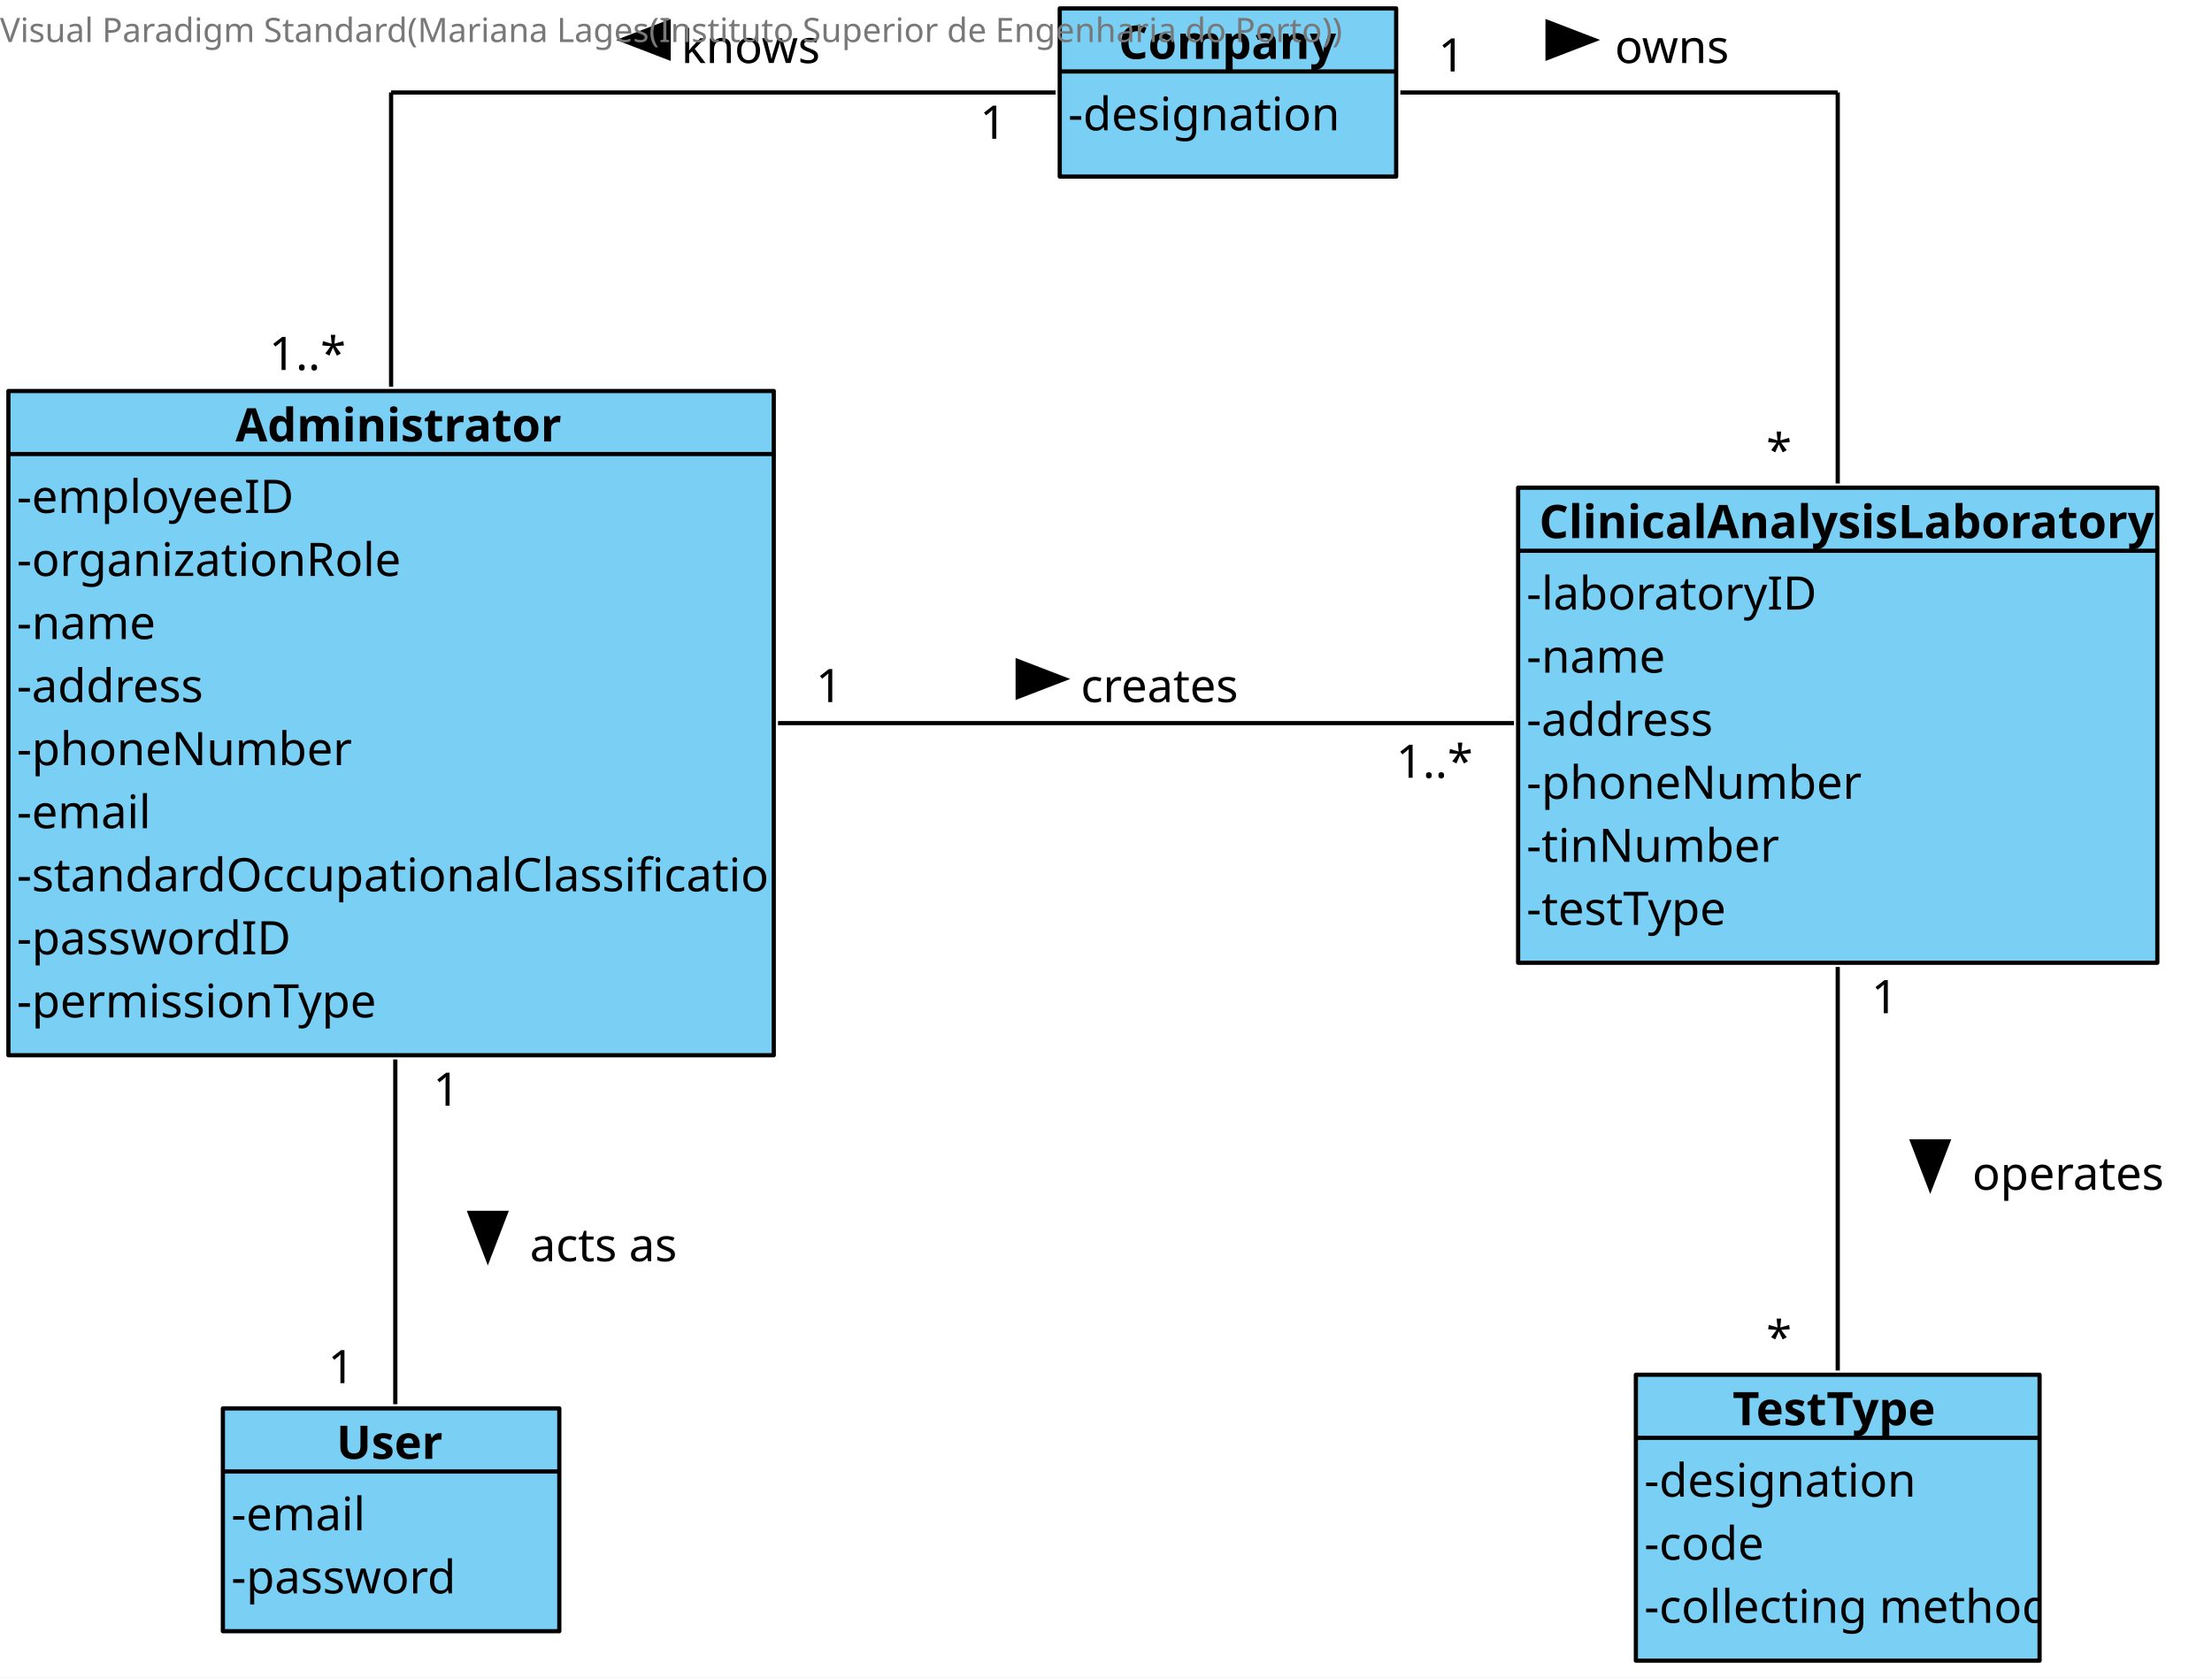
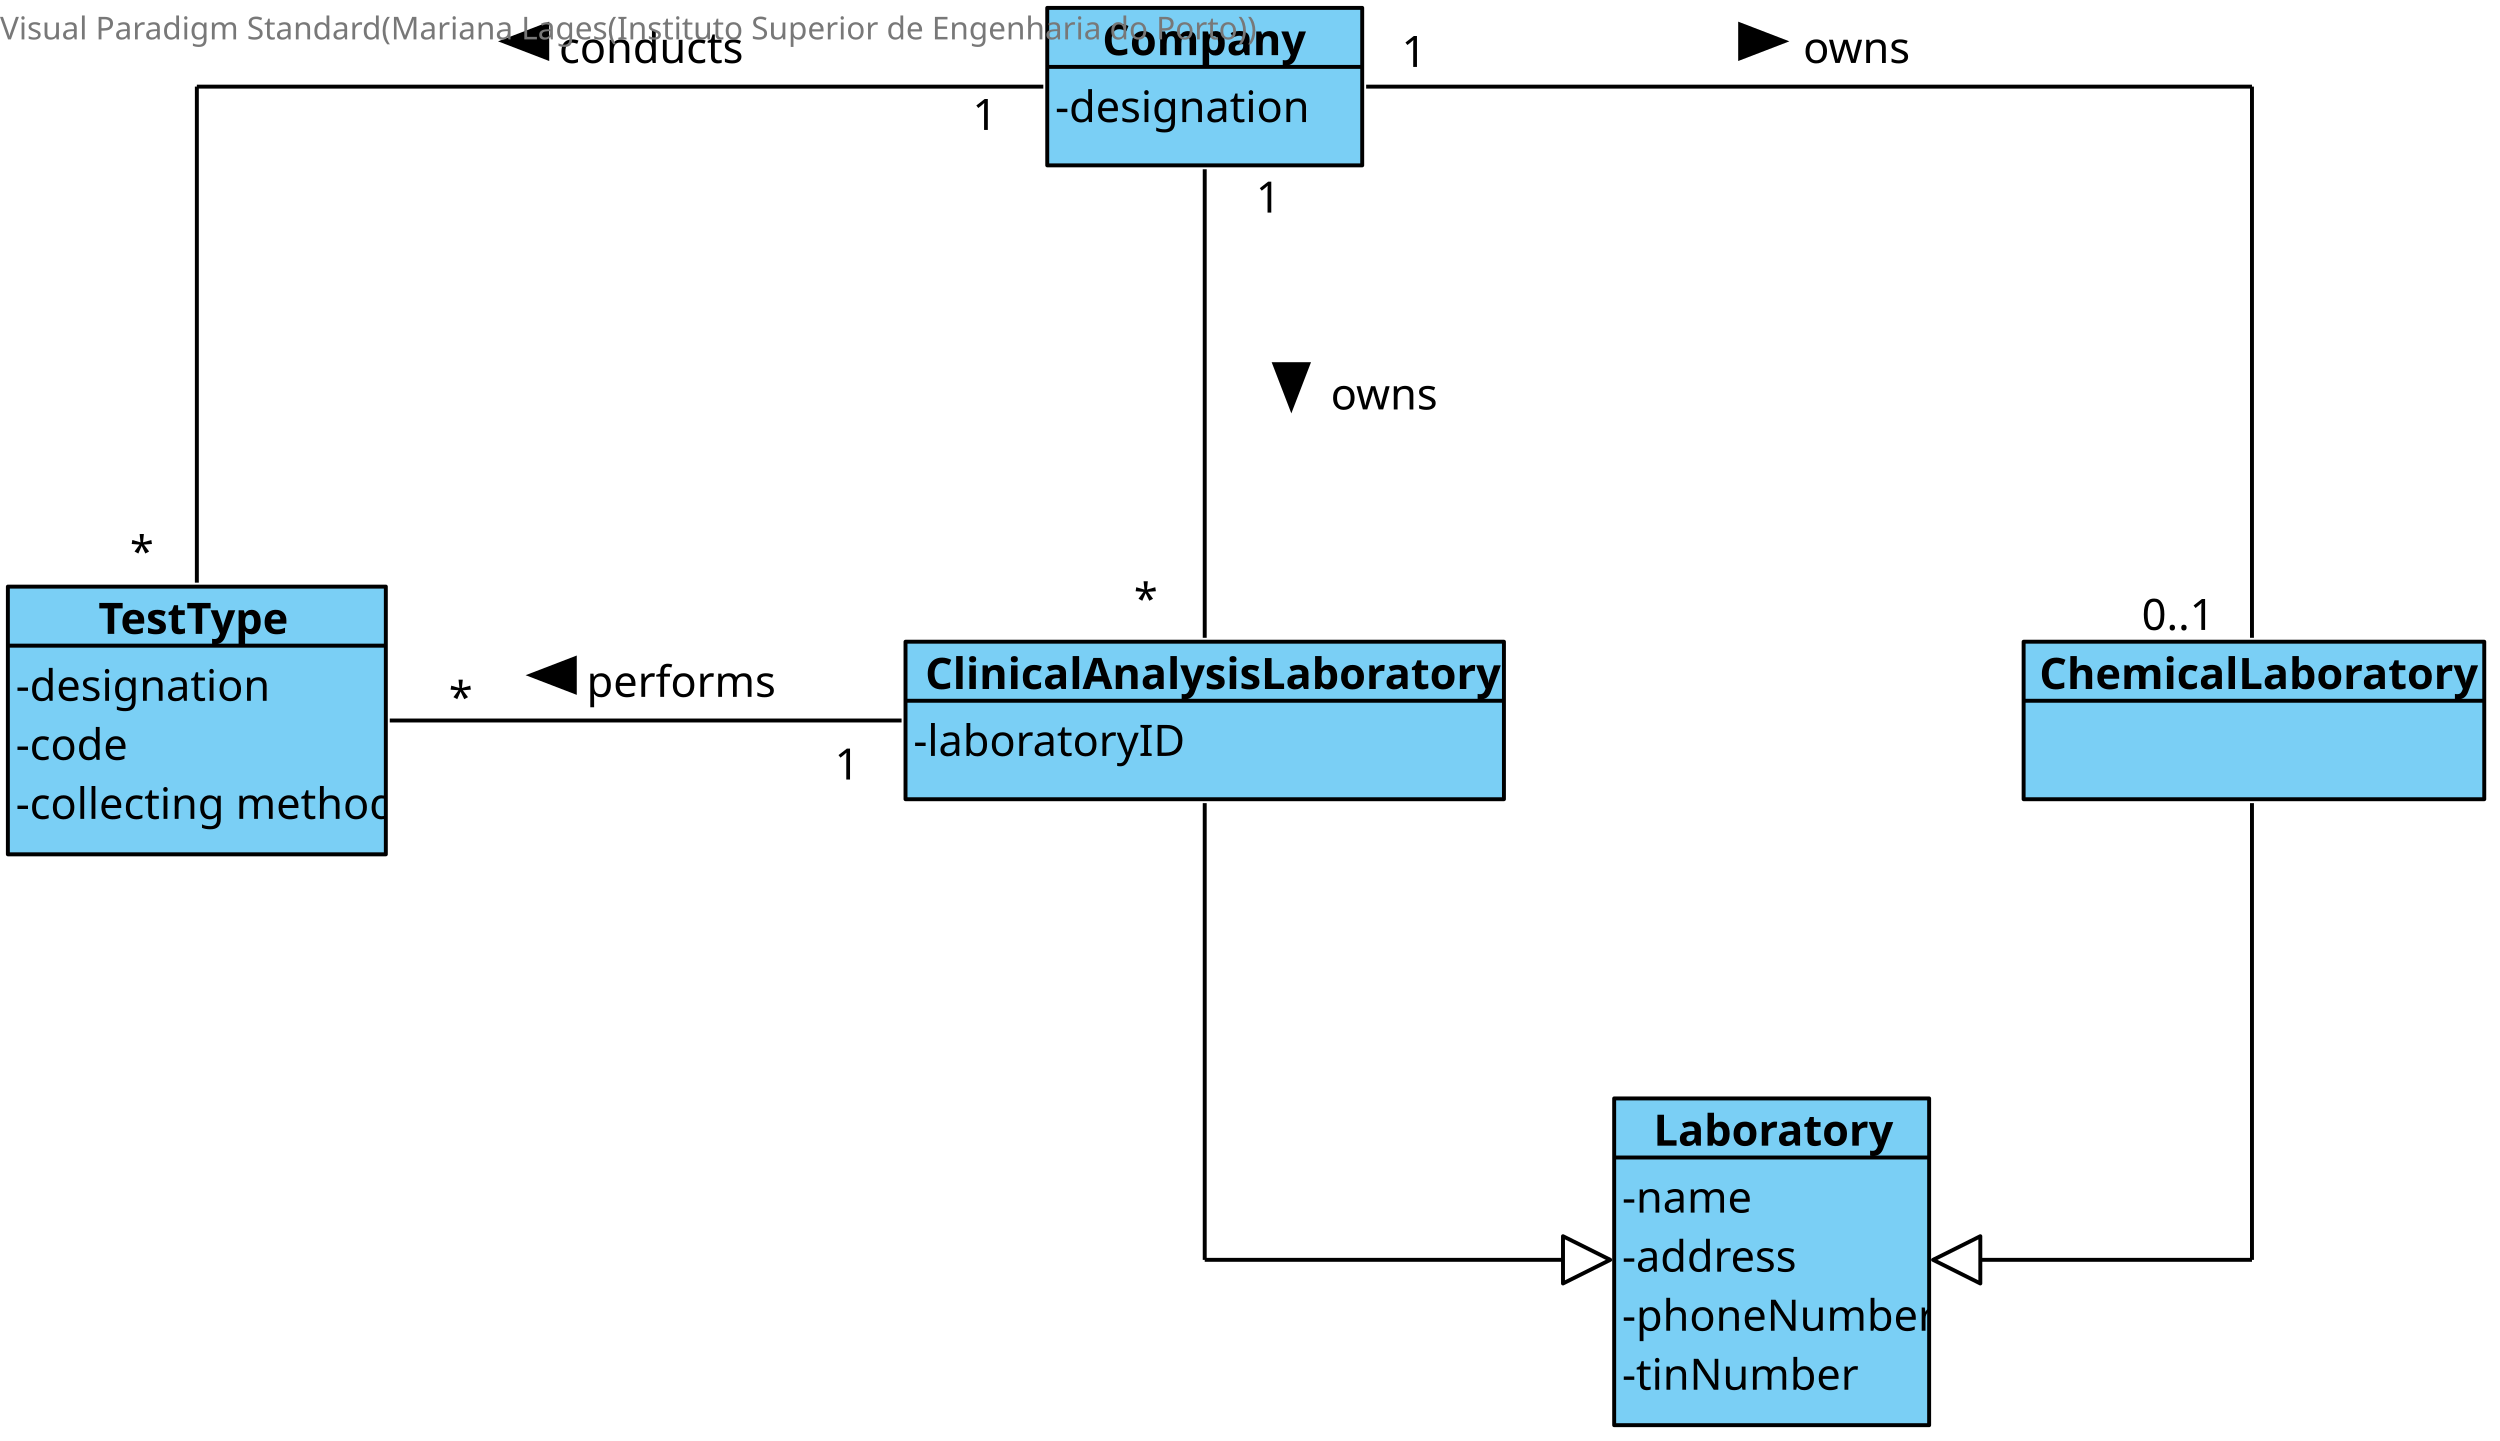
- <svg xmlns="http://www.w3.org/2000/svg" fill-opacity="0" color-rendering="auto" color-interpolation="auto" text-rendering="auto" stroke="rgb(0,0,0)" stroke-linecap="square" width="526" stroke-miterlimit="10" shape-rendering="auto" stroke-opacity="0" fill="rgb(0,0,0)" stroke-dasharray="none" font-weight="normal" stroke-width="1" height="399" font-family="'Dialog'" font-style="normal" stroke-linejoin="miter" font-size="12px" stroke-dashoffset="0" image-rendering="auto">
+ <svg xmlns="http://www.w3.org/2000/svg" fill-opacity="0" color-rendering="auto" color-interpolation="auto" text-rendering="auto" stroke="rgb(0,0,0)" stroke-linecap="square" width="635" stroke-miterlimit="10" shape-rendering="auto" stroke-opacity="0" fill="rgb(0,0,0)" stroke-dasharray="none" font-weight="normal" stroke-width="1" height="366" font-family="'Dialog'" font-style="normal" stroke-linejoin="miter" font-size="12px" stroke-dashoffset="0" image-rendering="auto">
  <defs id="genericDefs" />
  <g>
    <defs id="defs1">
      <clipPath clipPathUnits="userSpaceOnUse" id="clipPath1">
        <path d="M-7 -7 L91 -7 L91 51 L-7 51 L-7 -7 Z" />
      </clipPath>
      <clipPath clipPathUnits="userSpaceOnUse" id="clipPath2">
        <path d="M0 0 L0 25 L80 25 L80 0 Z" />
      </clipPath>
      <clipPath clipPathUnits="userSpaceOnUse" id="clipPath3">
        <path d="M0 0 L0 15 L80 15 L80 0 Z" />
      </clipPath>
      <clipPath clipPathUnits="userSpaceOnUse" id="clipPath4">
        <path d="M-7 -7 L107 -7 L107 79 L-7 79 L-7 -7 Z" />
      </clipPath>
      <clipPath clipPathUnits="userSpaceOnUse" id="clipPath5">
        <path d="M0 0 L0 53 L96 53 L96 0 Z" />
      </clipPath>
      <clipPath clipPathUnits="userSpaceOnUse" id="clipPath6">
        <path d="M0 0 L0 15 L96 15 L96 0 Z" />
      </clipPath>
      <clipPath clipPathUnits="userSpaceOnUse" id="clipPath7">
-         <path d="M-7 -7 L193 -7 L193 169 L-7 169 L-7 -7 Z" />
+         <path d="M-7 -7 L163 -7 L163 51 L-7 51 L-7 -7 Z" />
      </clipPath>
      <clipPath clipPathUnits="userSpaceOnUse" id="clipPath8">
-         <path d="M0 0 L0 143 L182 143 L182 0 Z" />
+         <path d="M0 0 L0 25 L152 25 L152 0 Z" />
      </clipPath>
      <clipPath clipPathUnits="userSpaceOnUse" id="clipPath9">
-         <path d="M0 0 L0 15 L182 15 L182 0 Z" />
+         <path d="M0 0 L0 15 L152 15 L152 0 Z" />
      </clipPath>
      <clipPath clipPathUnits="userSpaceOnUse" id="clipPath10">
-         <path d="M-7 -7 L91 -7 L91 64 L-7 64 L-7 -7 Z" />
+         <path d="M-7 -7 L128 -7 L128 51 L-7 51 L-7 -7 Z" />
      </clipPath>
      <clipPath clipPathUnits="userSpaceOnUse" id="clipPath11">
-         <path d="M0 0 L0 38 L80 38 L80 0 Z" />
+         <path d="M0 0 L0 25 L117 25 L117 0 Z" />
      </clipPath>
      <clipPath clipPathUnits="userSpaceOnUse" id="clipPath12">
-         <path d="M-7 -7 L163 -7 L163 124 L-7 124 L-7 -7 Z" />
+         <path d="M0 0 L0 15 L117 15 L117 0 Z" />
      </clipPath>
      <clipPath clipPathUnits="userSpaceOnUse" id="clipPath13">
-         <path d="M0 0 L0 98 L152 98 L152 0 Z" />
+         <path d="M-7 -7 L91 -7 L91 94 L-7 94 L-7 -7 Z" />
      </clipPath>
      <clipPath clipPathUnits="userSpaceOnUse" id="clipPath14">
-         <path d="M0 0 L0 15 L152 15 L152 0 Z" />
+         <path d="M0 0 L0 68 L80 68 L80 0 Z" />
      </clipPath>
      <clipPath clipPathUnits="userSpaceOnUse" id="clipPath15">
        <path d="M-7 -7 L38 -7 L38 26 L-7 26 L-7 -7 Z" />
      </clipPath>
      <clipPath clipPathUnits="userSpaceOnUse" id="clipPath16">
        <path d="M0 0 L0 15 L27 15 L27 0 Z" />
      </clipPath>
      <clipPath clipPathUnits="userSpaceOnUse" id="clipPath17">
        <path d="M-7 -7 L36 -7 L36 26 L-7 26 L-7 -7 Z" />
      </clipPath>
      <clipPath clipPathUnits="userSpaceOnUse" id="clipPath18">
        <path d="M0 0 L0 15 L25 15 L25 0 Z" />
      </clipPath>
      <clipPath clipPathUnits="userSpaceOnUse" id="clipPath19">
-         <path d="M-7 -7 L48 -7 L48 26 L-7 26 L-7 -7 Z" />
+         <path d="M-7 -7 L50 -7 L50 26 L-7 26 L-7 -7 Z" />
      </clipPath>
      <clipPath clipPathUnits="userSpaceOnUse" id="clipPath20">
-         <path d="M0 0 L0 15 L37 15 L37 0 Z" />
+         <path d="M0 0 L0 15 L39 15 L39 0 Z" />
      </clipPath>
      <clipPath clipPathUnits="userSpaceOnUse" id="clipPath21">
-         <path d="M0 0 L208 0 L208 197 L0 197 L0 0 Z" />
+         <path d="M0 0 L104 0 L104 223 L0 223 L0 0 Z" />
      </clipPath>
      <clipPath clipPathUnits="userSpaceOnUse" id="clipPath22">
-         <path d="M137 31 L137 47 L73 47 L73 31 ZM0 0 L0 183 L22 183 L22 197 L208 197 L208 0 Z" />
+         <path d="M0 0 L0 223 L104 223 L104 115 L54 115 L54 99 L104 99 L104 0 Z" />
      </clipPath>
      <clipPath clipPathUnits="userSpaceOnUse" id="clipPath23">
-         <path d="M0 0 L262 0 L262 174 L0 174 L0 0 Z" />
+         <path d="M0 0 L234 0 L234 104 L0 104 L0 0 Z" />
      </clipPath>
      <clipPath clipPathUnits="userSpaceOnUse" id="clipPath24">
-         <path d="M162 31 L162 47 L92 47 L92 31 ZM0 0 L0 174 L262 174 L262 0 Z" />
+         <path d="M155 32 L155 48 L73 48 L73 32 ZM0 0 L0 104 L234 104 L234 0 Z" />
      </clipPath>
      <clipPath clipPathUnits="userSpaceOnUse" id="clipPath25">
-         <path d="M0 0 L104 0 L104 200 L0 200 L0 0 Z" />
+         <path d="M0 0 L319 0 L319 230 L0 230 L0 0 Z" />
      </clipPath>
      <clipPath clipPathUnits="userSpaceOnUse" id="clipPath26">
-         <path d="M0 0 L0 200 L104 200 L104 107 L54 107 L54 91 L104 91 L104 0 Z" />
+         <path d="M198 32 L198 48 L115 48 L115 32 ZM204 193 L204 209 L122 209 L122 193 ZM0 0 L0 230 L319 230 L319 136 L310 136 L310 120 L319 120 L319 0 Z" />
      </clipPath>
      <clipPath clipPathUnits="userSpaceOnUse" id="clipPath27">
-         <path d="M0 0 L104 0 L104 186 L0 186 L0 0 Z" />
+         <path d="M0 0 L329 0 L329 244 L0 244 L0 0 Z" />
      </clipPath>
      <clipPath clipPathUnits="userSpaceOnUse" id="clipPath28">
-         <path d="M0 0 L0 186 L104 186 L104 102 L54 102 L54 86 L104 86 L104 0 Z" />
+         <path d="M197 32 L197 48 L133 48 L133 32 ZM77 120 L77 136 L13 136 L13 120 ZM0 0 L0 244 L329 244 L329 0 Z" />
      </clipPath>
      <clipPath clipPathUnits="userSpaceOnUse" id="clipPath29">
-         <path d="M0 0 L279 0 L279 104 L0 104 L0 0 Z" />
+         <path d="M0 0 L207 0 L207 220 L0 220 L0 0 Z" />
      </clipPath>
      <clipPath clipPathUnits="userSpaceOnUse" id="clipPath30">
-         <path d="M170 33 L170 49 L95 49 L95 33 ZM0 0 L0 104 L279 104 L279 0 Z" />
+         <path d="M0 0 L0 220 L207 220 L207 0 Z" />
      </clipPath>
      <clipPath clipPathUnits="userSpaceOnUse" id="clipPath31">
-         <path d="M-75 -16 L150 -16 L150 32 L-75 32 L-75 -16 Z" />
+         <path d="M0 0 L185 0 L185 220 L0 220 L0 0 Z" />
      </clipPath>
      <clipPath clipPathUnits="userSpaceOnUse" id="clipPath32">
-         <path d="M-85 -16 L140 -16 L140 32 L-85 32 L-85 -16 Z" />
+         <path d="M0 0 L0 220 L185 220 L185 0 Z" />
      </clipPath>
      <clipPath clipPathUnits="userSpaceOnUse" id="clipPath33">
-         <path d="M-73 -16 L146 -16 L146 32 L-73 32 L-73 -16 Z" />
+         <path d="M-64 -16 L128 -16 L128 32 L-64 32 L-64 -16 Z" />
      </clipPath>
      <clipPath clipPathUnits="userSpaceOnUse" id="clipPath34">
-         <path d="M-83 -16 L136 -16 L136 32 L-83 32 L-83 -16 Z" />
+         <path d="M-74 -16 L118 -16 L118 32 L-74 32 L-74 -16 Z" />
      </clipPath>
      <clipPath clipPathUnits="userSpaceOnUse" id="clipPath35">
-         <path d="M-81 -16 L162 -16 L162 32 L-81 32 L-81 -16 Z" />
+         <path d="M-83 -16 L166 -16 L166 32 L-83 32 L-83 -16 Z" />
      </clipPath>
      <clipPath clipPathUnits="userSpaceOnUse" id="clipPath36">
-         <path d="M-91 -16 L152 -16 L152 32 L-91 32 L-91 -16 Z" />
+         <path d="M-93 -16 L156 -16 L156 32 L-93 32 L-93 -16 Z" />
      </clipPath>
      <clipPath clipPathUnits="userSpaceOnUse" id="clipPath37">
-         <path d="M-70 -16 L140 -16 L140 32 L-70 32 L-70 -16 Z" />
+         <path d="M-82 -16 L164 -16 L164 32 L-82 32 L-82 -16 Z" />
      </clipPath>
      <clipPath clipPathUnits="userSpaceOnUse" id="clipPath38">
-         <path d="M-80 -16 L130 -16 L130 32 L-80 32 L-80 -16 Z" />
-       </clipPath>
-       <clipPath clipPathUnits="userSpaceOnUse" id="clipPath39">
-         <path d="M-64 -16 L128 -16 L128 32 L-64 32 L-64 -16 Z" />
-       </clipPath>
-       <clipPath clipPathUnits="userSpaceOnUse" id="clipPath40">
-         <path d="M-74 -16 L118 -16 L118 32 L-74 32 L-74 -16 Z" />
+         <path d="M-92 -16 L154 -16 L154 32 L-92 32 L-92 -16 Z" />
      </clipPath>
    </defs>
    <g fill="white" text-rendering="geometricPrecision" fill-opacity="1" stroke-opacity="1" stroke="white">
-       <rect x="0" width="526" height="399" y="0" stroke="none" />
-     </g>
-     <g font-size="11px" transform="translate(252,2)" fill-opacity="1" fill="rgb(122,207,245)" text-rendering="geometricPrecision" image-rendering="optimizeQuality" font-family="sans-serif" stroke="rgb(122,207,245)" font-weight="bold" stroke-opacity="1">
+       <rect x="0" width="635" height="366" y="0" stroke="none" />
+     </g>
+     <g font-size="11px" transform="translate(266,2)" fill-opacity="1" fill="rgb(122,207,245)" text-rendering="geometricPrecision" image-rendering="optimizeQuality" font-family="sans-serif" stroke="rgb(122,207,245)" font-weight="bold" stroke-opacity="1">
      <rect x="0" width="80" height="40" y="0" clip-path="url(#clipPath1)" stroke="none" />
    </g>
-     <g fill-opacity="1" text-rendering="geometricPrecision" stroke="black" stroke-linecap="butt" transform="translate(252,2)" stroke-miterlimit="0" stroke-opacity="1" fill="black" font-weight="bold" font-family="sans-serif" stroke-linejoin="round" font-size="11px" image-rendering="optimizeQuality">
+     <g fill-opacity="1" text-rendering="geometricPrecision" stroke="black" stroke-linecap="butt" transform="translate(266,2)" stroke-miterlimit="0" stroke-opacity="1" fill="black" font-weight="bold" font-family="sans-serif" stroke-linejoin="round" font-size="11px" image-rendering="optimizeQuality">
      <rect fill="none" x="0" width="80" height="40" y="0" clip-path="url(#clipPath1)" />
      <line y2="15" fill="none" x1="0" clip-path="url(#clipPath1)" x2="80" y1="15" />
    </g>
-     <g font-size="11px" transform="matrix(1,0,0,1,252,17)" fill-opacity="1" fill="black" text-rendering="geometricPrecision" image-rendering="optimizeQuality" font-family="sans-serif" stroke="black" stroke-opacity="1">
+     <g font-size="11px" transform="matrix(1,0,0,1,266,17)" fill-opacity="1" fill="black" text-rendering="geometricPrecision" image-rendering="optimizeQuality" font-family="sans-serif" stroke="black" stroke-opacity="1">
      <text x="2" xml:space="preserve" y="14" clip-path="url(#clipPath2)" stroke="none">-designation</text>
    </g>
-     <g font-size="11px" transform="translate(252,2)" fill-opacity="1" fill="black" text-rendering="geometricPrecision" image-rendering="optimizeQuality" font-family="sans-serif" stroke="black" font-weight="bold" stroke-opacity="1">
+     <g font-size="11px" transform="translate(266,2)" fill-opacity="1" fill="black" text-rendering="geometricPrecision" image-rendering="optimizeQuality" font-family="sans-serif" stroke="black" font-weight="bold" stroke-opacity="1">
      <text x="14" xml:space="preserve" y="12" clip-path="url(#clipPath3)" stroke="none">Company</text>
    </g>
-     <g font-size="11px" transform="translate(389,327)" fill-opacity="1" fill="rgb(122,207,245)" text-rendering="geometricPrecision" image-rendering="optimizeQuality" font-family="sans-serif" stroke="rgb(122,207,245)" font-weight="bold" stroke-opacity="1">
+     <g font-size="11px" transform="translate(2,149)" fill-opacity="1" fill="rgb(122,207,245)" text-rendering="geometricPrecision" image-rendering="optimizeQuality" font-family="sans-serif" stroke="rgb(122,207,245)" font-weight="bold" stroke-opacity="1">
      <rect x="0" width="96" height="68" y="0" clip-path="url(#clipPath4)" stroke="none" />
    </g>
-     <g fill-opacity="1" text-rendering="geometricPrecision" stroke="black" stroke-linecap="butt" transform="translate(389,327)" stroke-miterlimit="0" stroke-opacity="1" fill="black" font-weight="bold" font-family="sans-serif" stroke-linejoin="round" font-size="11px" image-rendering="optimizeQuality">
+     <g fill-opacity="1" text-rendering="geometricPrecision" stroke="black" stroke-linecap="butt" transform="translate(2,149)" stroke-miterlimit="0" stroke-opacity="1" fill="black" font-weight="bold" font-family="sans-serif" stroke-linejoin="round" font-size="11px" image-rendering="optimizeQuality">
      <rect fill="none" x="0" width="96" height="68" y="0" clip-path="url(#clipPath4)" />
      <line y2="15" fill="none" x1="0" clip-path="url(#clipPath4)" x2="96" y1="15" />
    </g>
-     <g font-size="11px" transform="matrix(1,0,0,1,389,342)" fill-opacity="1" fill="black" text-rendering="geometricPrecision" image-rendering="optimizeQuality" font-family="sans-serif" stroke="black" stroke-opacity="1">
+     <g font-size="11px" transform="matrix(1,0,0,1,2,164)" fill-opacity="1" fill="black" text-rendering="geometricPrecision" image-rendering="optimizeQuality" font-family="sans-serif" stroke="black" stroke-opacity="1">
      <text x="2" xml:space="preserve" y="14" clip-path="url(#clipPath5)" stroke="none">-designation</text>
    </g>
-     <g font-size="11px" transform="matrix(1,0,0,1,389,342)" fill-opacity="1" fill="black" text-rendering="geometricPrecision" image-rendering="optimizeQuality" font-family="sans-serif" stroke="black" stroke-opacity="1">
+     <g font-size="11px" transform="matrix(1,0,0,1,2,164)" fill-opacity="1" fill="black" text-rendering="geometricPrecision" image-rendering="optimizeQuality" font-family="sans-serif" stroke="black" stroke-opacity="1">
      <text x="2" xml:space="preserve" y="29" clip-path="url(#clipPath5)" stroke="none">-code</text>
    </g>
-     <g font-size="11px" transform="matrix(1,0,0,1,389,342)" fill-opacity="1" fill="black" text-rendering="geometricPrecision" image-rendering="optimizeQuality" font-family="sans-serif" stroke="black" stroke-opacity="1">
+     <g font-size="11px" transform="matrix(1,0,0,1,2,164)" fill-opacity="1" fill="black" text-rendering="geometricPrecision" image-rendering="optimizeQuality" font-family="sans-serif" stroke="black" stroke-opacity="1">
      <text x="2" xml:space="preserve" y="44" clip-path="url(#clipPath5)" stroke="none">-collecting method</text>
    </g>
-     <g font-size="11px" transform="translate(389,327)" fill-opacity="1" fill="black" text-rendering="geometricPrecision" image-rendering="optimizeQuality" font-family="sans-serif" stroke="black" font-weight="bold" stroke-opacity="1">
+     <g font-size="11px" transform="translate(2,149)" fill-opacity="1" fill="black" text-rendering="geometricPrecision" image-rendering="optimizeQuality" font-family="sans-serif" stroke="black" font-weight="bold" stroke-opacity="1">
      <text x="23" xml:space="preserve" y="12" clip-path="url(#clipPath6)" stroke="none">TestType</text>
    </g>
-     <g font-size="11px" transform="translate(2,93)" fill-opacity="1" fill="rgb(122,207,245)" text-rendering="geometricPrecision" image-rendering="optimizeQuality" font-family="sans-serif" stroke="rgb(122,207,245)" font-weight="bold" stroke-opacity="1">
-       <rect x="0" width="182" height="158" y="0" clip-path="url(#clipPath7)" stroke="none" />
-     </g>
-     <g fill-opacity="1" text-rendering="geometricPrecision" stroke="black" stroke-linecap="butt" transform="translate(2,93)" stroke-miterlimit="0" stroke-opacity="1" fill="black" font-weight="bold" font-family="sans-serif" stroke-linejoin="round" font-size="11px" image-rendering="optimizeQuality">
-       <rect fill="none" x="0" width="182" height="158" y="0" clip-path="url(#clipPath7)" />
-       <line y2="15" fill="none" x1="0" clip-path="url(#clipPath7)" x2="182" y1="15" />
-     </g>
-     <g font-size="11px" transform="matrix(1,0,0,1,2,108)" fill-opacity="1" fill="black" text-rendering="geometricPrecision" image-rendering="optimizeQuality" font-family="sans-serif" stroke="black" stroke-opacity="1">
-       <text x="2" xml:space="preserve" y="14" clip-path="url(#clipPath8)" stroke="none">-employeeID</text>
-     </g>
-     <g font-size="11px" transform="matrix(1,0,0,1,2,108)" fill-opacity="1" fill="black" text-rendering="geometricPrecision" image-rendering="optimizeQuality" font-family="sans-serif" stroke="black" stroke-opacity="1">
-       <text x="2" xml:space="preserve" y="29" clip-path="url(#clipPath8)" stroke="none">-organizationRole</text>
-     </g>
-     <g font-size="11px" transform="matrix(1,0,0,1,2,108)" fill-opacity="1" fill="black" text-rendering="geometricPrecision" image-rendering="optimizeQuality" font-family="sans-serif" stroke="black" stroke-opacity="1">
-       <text x="2" xml:space="preserve" y="44" clip-path="url(#clipPath8)" stroke="none">-name</text>
-     </g>
-     <g font-size="11px" transform="matrix(1,0,0,1,2,108)" fill-opacity="1" fill="black" text-rendering="geometricPrecision" image-rendering="optimizeQuality" font-family="sans-serif" stroke="black" stroke-opacity="1">
-       <text x="2" xml:space="preserve" y="59" clip-path="url(#clipPath8)" stroke="none">-address</text>
-     </g>
-     <g font-size="11px" transform="matrix(1,0,0,1,2,108)" fill-opacity="1" fill="black" text-rendering="geometricPrecision" image-rendering="optimizeQuality" font-family="sans-serif" stroke="black" stroke-opacity="1">
-       <text x="2" xml:space="preserve" y="74" clip-path="url(#clipPath8)" stroke="none">-phoneNumber</text>
-     </g>
-     <g font-size="11px" transform="matrix(1,0,0,1,2,108)" fill-opacity="1" fill="black" text-rendering="geometricPrecision" image-rendering="optimizeQuality" font-family="sans-serif" stroke="black" stroke-opacity="1">
-       <text x="2" xml:space="preserve" y="89" clip-path="url(#clipPath8)" stroke="none">-email</text>
-     </g>
-     <g font-size="11px" transform="matrix(1,0,0,1,2,108)" fill-opacity="1" fill="black" text-rendering="geometricPrecision" image-rendering="optimizeQuality" font-family="sans-serif" stroke="black" stroke-opacity="1">
-       <text x="2" xml:space="preserve" y="104" clip-path="url(#clipPath8)" stroke="none">-standardOccupationalClassification</text>
-     </g>
-     <g font-size="11px" transform="matrix(1,0,0,1,2,108)" fill-opacity="1" fill="black" text-rendering="geometricPrecision" image-rendering="optimizeQuality" font-family="sans-serif" stroke="black" stroke-opacity="1">
-       <text x="2" xml:space="preserve" y="119" clip-path="url(#clipPath8)" stroke="none">-passwordID</text>
-     </g>
-     <g font-size="11px" transform="matrix(1,0,0,1,2,108)" fill-opacity="1" fill="black" text-rendering="geometricPrecision" image-rendering="optimizeQuality" font-family="sans-serif" stroke="black" stroke-opacity="1">
-       <text x="2" xml:space="preserve" y="134" clip-path="url(#clipPath8)" stroke="none">-permissionType</text>
-     </g>
-     <g font-size="11px" transform="translate(2,93)" fill-opacity="1" fill="black" text-rendering="geometricPrecision" image-rendering="optimizeQuality" font-family="sans-serif" stroke="black" font-weight="bold" stroke-opacity="1">
-       <text x="54" xml:space="preserve" y="12" clip-path="url(#clipPath9)" stroke="none">Administrator</text>
-     </g>
-     <g font-size="11px" transform="translate(53,335)" fill-opacity="1" fill="rgb(122,207,245)" text-rendering="geometricPrecision" image-rendering="optimizeQuality" font-family="sans-serif" stroke="rgb(122,207,245)" font-weight="bold" stroke-opacity="1">
-       <rect x="0" width="80" height="53" y="0" clip-path="url(#clipPath10)" stroke="none" />
-     </g>
-     <g fill-opacity="1" text-rendering="geometricPrecision" stroke="black" stroke-linecap="butt" transform="translate(53,335)" stroke-miterlimit="0" stroke-opacity="1" fill="black" font-weight="bold" font-family="sans-serif" stroke-linejoin="round" font-size="11px" image-rendering="optimizeQuality">
-       <rect fill="none" x="0" width="80" height="53" y="0" clip-path="url(#clipPath10)" />
-       <line y2="15" fill="none" x1="0" clip-path="url(#clipPath10)" x2="80" y1="15" />
-     </g>
-     <g font-size="11px" transform="matrix(1,0,0,1,53,350)" fill-opacity="1" fill="black" text-rendering="geometricPrecision" image-rendering="optimizeQuality" font-family="sans-serif" stroke="black" stroke-opacity="1">
-       <text x="2" xml:space="preserve" y="14" clip-path="url(#clipPath11)" stroke="none">-email</text>
-     </g>
-     <g font-size="11px" transform="matrix(1,0,0,1,53,350)" fill-opacity="1" fill="black" text-rendering="geometricPrecision" image-rendering="optimizeQuality" font-family="sans-serif" stroke="black" stroke-opacity="1">
-       <text x="2" xml:space="preserve" y="29" clip-path="url(#clipPath11)" stroke="none">-password</text>
-     </g>
-     <g font-size="11px" transform="translate(53,335)" fill-opacity="1" fill="black" text-rendering="geometricPrecision" image-rendering="optimizeQuality" font-family="sans-serif" stroke="black" font-weight="bold" stroke-opacity="1">
-       <text x="27" xml:space="preserve" y="12" clip-path="url(#clipPath3)" stroke="none">User</text>
-     </g>
-     <g font-size="11px" transform="translate(361,116)" fill-opacity="1" fill="rgb(122,207,245)" text-rendering="geometricPrecision" image-rendering="optimizeQuality" font-family="sans-serif" stroke="rgb(122,207,245)" font-weight="bold" stroke-opacity="1">
-       <rect x="0" width="152" height="113" y="0" clip-path="url(#clipPath12)" stroke="none" />
-     </g>
-     <g fill-opacity="1" text-rendering="geometricPrecision" stroke="black" stroke-linecap="butt" transform="translate(361,116)" stroke-miterlimit="0" stroke-opacity="1" fill="black" font-weight="bold" font-family="sans-serif" stroke-linejoin="round" font-size="11px" image-rendering="optimizeQuality">
-       <rect fill="none" x="0" width="152" height="113" y="0" clip-path="url(#clipPath12)" />
-       <line y2="15" fill="none" x1="0" clip-path="url(#clipPath12)" x2="152" y1="15" />
-     </g>
-     <g font-size="11px" transform="matrix(1,0,0,1,361,131)" fill-opacity="1" fill="black" text-rendering="geometricPrecision" image-rendering="optimizeQuality" font-family="sans-serif" stroke="black" stroke-opacity="1">
-       <text x="2" xml:space="preserve" y="14" clip-path="url(#clipPath13)" stroke="none">-laboratoryID</text>
-     </g>
-     <g font-size="11px" transform="matrix(1,0,0,1,361,131)" fill-opacity="1" fill="black" text-rendering="geometricPrecision" image-rendering="optimizeQuality" font-family="sans-serif" stroke="black" stroke-opacity="1">
-       <text x="2" xml:space="preserve" y="29" clip-path="url(#clipPath13)" stroke="none">-name</text>
-     </g>
-     <g font-size="11px" transform="matrix(1,0,0,1,361,131)" fill-opacity="1" fill="black" text-rendering="geometricPrecision" image-rendering="optimizeQuality" font-family="sans-serif" stroke="black" stroke-opacity="1">
-       <text x="2" xml:space="preserve" y="44" clip-path="url(#clipPath13)" stroke="none">-address</text>
-     </g>
-     <g font-size="11px" transform="matrix(1,0,0,1,361,131)" fill-opacity="1" fill="black" text-rendering="geometricPrecision" image-rendering="optimizeQuality" font-family="sans-serif" stroke="black" stroke-opacity="1">
-       <text x="2" xml:space="preserve" y="59" clip-path="url(#clipPath13)" stroke="none">-phoneNumber</text>
-     </g>
-     <g font-size="11px" transform="matrix(1,0,0,1,361,131)" fill-opacity="1" fill="black" text-rendering="geometricPrecision" image-rendering="optimizeQuality" font-family="sans-serif" stroke="black" stroke-opacity="1">
-       <text x="2" xml:space="preserve" y="74" clip-path="url(#clipPath13)" stroke="none">-tinNumber</text>
-     </g>
-     <g font-size="11px" transform="matrix(1,0,0,1,361,131)" fill-opacity="1" fill="black" text-rendering="geometricPrecision" image-rendering="optimizeQuality" font-family="sans-serif" stroke="black" stroke-opacity="1">
-       <text x="2" xml:space="preserve" y="89" clip-path="url(#clipPath13)" stroke="none">-testType</text>
-     </g>
-     <g font-size="11px" transform="translate(361,116)" fill-opacity="1" fill="black" text-rendering="geometricPrecision" image-rendering="optimizeQuality" font-family="sans-serif" stroke="black" font-weight="bold" stroke-opacity="1">
-       <text x="5" xml:space="preserve" y="12" clip-path="url(#clipPath14)" stroke="none">ClinicalAnalysisLaboratory</text>
-     </g>
-     <g font-size="11px" transform="translate(223,21)" fill-opacity="1" fill="black" text-rendering="geometricPrecision" image-rendering="optimizeQuality" font-family="sans-serif" stroke="black" stroke-opacity="1">
-       <text x="10" xml:space="preserve" y="12" clip-path="url(#clipPath16)" stroke="none">1</text>
-     </g>
-     <g font-size="11px" transform="translate(410,99)" fill-opacity="1" fill="black" text-rendering="geometricPrecision" image-rendering="optimizeQuality" font-family="sans-serif" stroke="black" stroke-opacity="1">
+     <g font-size="11px" transform="translate(230,163)" fill-opacity="1" fill="rgb(122,207,245)" text-rendering="geometricPrecision" image-rendering="optimizeQuality" font-family="sans-serif" stroke="rgb(122,207,245)" font-weight="bold" stroke-opacity="1">
+       <rect x="0" width="152" height="40" y="0" clip-path="url(#clipPath7)" stroke="none" />
+     </g>
+     <g fill-opacity="1" text-rendering="geometricPrecision" stroke="black" stroke-linecap="butt" transform="translate(230,163)" stroke-miterlimit="0" stroke-opacity="1" fill="black" font-weight="bold" font-family="sans-serif" stroke-linejoin="round" font-size="11px" image-rendering="optimizeQuality">
+       <rect fill="none" x="0" width="152" height="40" y="0" clip-path="url(#clipPath7)" />
+       <line y2="15" fill="none" x1="0" clip-path="url(#clipPath7)" x2="152" y1="15" />
+     </g>
+     <g font-size="11px" transform="matrix(1,0,0,1,230,178)" fill-opacity="1" fill="black" text-rendering="geometricPrecision" image-rendering="optimizeQuality" font-family="sans-serif" stroke="black" stroke-opacity="1">
+       <text x="2" xml:space="preserve" y="14" clip-path="url(#clipPath8)" stroke="none">-laboratoryID</text>
+     </g>
+     <g font-size="11px" transform="translate(230,163)" fill-opacity="1" fill="black" text-rendering="geometricPrecision" image-rendering="optimizeQuality" font-family="sans-serif" stroke="black" font-weight="bold" stroke-opacity="1">
+       <text x="5" xml:space="preserve" y="12" clip-path="url(#clipPath9)" stroke="none">ClinicalAnalysisLaboratory</text>
+     </g>
+     <g font-size="11px" transform="translate(514,163)" fill-opacity="1" fill="rgb(122,207,245)" text-rendering="geometricPrecision" image-rendering="optimizeQuality" font-family="sans-serif" stroke="rgb(122,207,245)" font-weight="bold" stroke-opacity="1">
+       <rect x="0" width="117" height="40" y="0" clip-path="url(#clipPath10)" stroke="none" />
+     </g>
+     <g fill-opacity="1" text-rendering="geometricPrecision" stroke="black" stroke-linecap="butt" transform="translate(514,163)" stroke-miterlimit="0" stroke-opacity="1" fill="black" font-weight="bold" font-family="sans-serif" stroke-linejoin="round" font-size="11px" image-rendering="optimizeQuality">
+       <rect fill="none" x="0" width="117" height="40" y="0" clip-path="url(#clipPath10)" />
+       <line y2="15" fill="none" x1="0" clip-path="url(#clipPath10)" x2="117" y1="15" />
+     </g>
+     <g font-size="11px" transform="translate(514,163)" fill-opacity="1" fill="black" text-rendering="geometricPrecision" image-rendering="optimizeQuality" font-family="sans-serif" stroke="black" font-weight="bold" stroke-opacity="1">
+       <text x="4" xml:space="preserve" y="12" clip-path="url(#clipPath12)" stroke="none">ChemicalLaboratory</text>
+     </g>
+     <g font-size="11px" transform="translate(410,279)" fill-opacity="1" fill="rgb(122,207,245)" text-rendering="geometricPrecision" image-rendering="optimizeQuality" font-family="sans-serif" stroke="rgb(122,207,245)" font-weight="bold" stroke-opacity="1">
+       <rect x="0" width="80" height="83" y="0" clip-path="url(#clipPath13)" stroke="none" />
+     </g>
+     <g fill-opacity="1" text-rendering="geometricPrecision" stroke="black" stroke-linecap="butt" transform="translate(410,279)" stroke-miterlimit="0" stroke-opacity="1" fill="black" font-weight="bold" font-family="sans-serif" stroke-linejoin="round" font-size="11px" image-rendering="optimizeQuality">
+       <rect fill="none" x="0" width="80" height="83" y="0" clip-path="url(#clipPath13)" />
+       <line y2="15" fill="none" x1="0" clip-path="url(#clipPath13)" x2="80" y1="15" />
+     </g>
+     <g font-size="11px" transform="matrix(1,0,0,1,410,294)" fill-opacity="1" fill="black" text-rendering="geometricPrecision" image-rendering="optimizeQuality" font-family="sans-serif" stroke="black" stroke-opacity="1">
+       <text x="2" xml:space="preserve" y="14" clip-path="url(#clipPath14)" stroke="none">-name</text>
+     </g>
+     <g font-size="11px" transform="matrix(1,0,0,1,410,294)" fill-opacity="1" fill="black" text-rendering="geometricPrecision" image-rendering="optimizeQuality" font-family="sans-serif" stroke="black" stroke-opacity="1">
+       <text x="2" xml:space="preserve" y="29" clip-path="url(#clipPath14)" stroke="none">-address</text>
+     </g>
+     <g font-size="11px" transform="matrix(1,0,0,1,410,294)" fill-opacity="1" fill="black" text-rendering="geometricPrecision" image-rendering="optimizeQuality" font-family="sans-serif" stroke="black" stroke-opacity="1">
+       <text x="2" xml:space="preserve" y="44" clip-path="url(#clipPath14)" stroke="none">-phoneNumber</text>
+     </g>
+     <g font-size="11px" transform="matrix(1,0,0,1,410,294)" fill-opacity="1" fill="black" text-rendering="geometricPrecision" image-rendering="optimizeQuality" font-family="sans-serif" stroke="black" stroke-opacity="1">
+       <text x="2" xml:space="preserve" y="59" clip-path="url(#clipPath14)" stroke="none">-tinNumber</text>
+     </g>
+     <g font-size="11px" transform="translate(410,279)" fill-opacity="1" fill="black" text-rendering="geometricPrecision" image-rendering="optimizeQuality" font-family="sans-serif" stroke="black" font-weight="bold" stroke-opacity="1">
+       <text x="10" xml:space="preserve" y="12" clip-path="url(#clipPath3)" stroke="none">Laboratory</text>
+     </g>
+     <g font-size="11px" transform="translate(237,21)" fill-opacity="1" fill="black" text-rendering="geometricPrecision" image-rendering="optimizeQuality" font-family="sans-serif" stroke="black" stroke-opacity="1">
+       <text x="10" xml:space="preserve" y="12" clip-path="url(#clipPath16)" stroke="none">1</text>
+     </g>
+     <g font-size="11px" transform="translate(23,132)" fill-opacity="1" fill="black" text-rendering="geometricPrecision" image-rendering="optimizeQuality" font-family="sans-serif" stroke="black" stroke-opacity="1">
      <text x="10" xml:space="preserve" y="12" clip-path="url(#clipPath18)" stroke="none">*</text>
    </g>
-     <g font-size="11px" transform="translate(332,5)" fill-opacity="1" fill="black" text-rendering="geometricPrecision" image-rendering="optimizeQuality" font-family="sans-serif" stroke="black" stroke-opacity="1">
-       <text x="10" xml:space="preserve" y="12" clip-path="url(#clipPath16)" stroke="none">1</text>
-     </g>
-     <g font-size="11px" transform="translate(322,173)" fill-opacity="1" fill="black" text-rendering="geometricPrecision" image-rendering="optimizeQuality" font-family="sans-serif" stroke="black" stroke-opacity="1">
-       <text x="10" xml:space="preserve" y="12" clip-path="url(#clipPath20)" stroke="none">1..*</text>
-     </g>
-     <g font-size="11px" transform="translate(54,76)" fill-opacity="1" fill="black" text-rendering="geometricPrecision" image-rendering="optimizeQuality" font-family="sans-serif" stroke="black" stroke-opacity="1">
-       <text x="10" xml:space="preserve" y="12" clip-path="url(#clipPath20)" stroke="none">1..*</text>
-     </g>
-     <g font-size="11px" transform="translate(93,251)" fill-opacity="1" fill="black" text-rendering="geometricPrecision" image-rendering="optimizeQuality" font-family="sans-serif" stroke="black" stroke-opacity="1">
-       <text x="10" xml:space="preserve" y="12" clip-path="url(#clipPath16)" stroke="none">1</text>
-     </g>
-     <g font-size="11px" transform="translate(68,317)" fill-opacity="1" fill="black" text-rendering="geometricPrecision" image-rendering="optimizeQuality" font-family="sans-serif" stroke="black" stroke-opacity="1">
-       <text x="10" xml:space="preserve" y="12" clip-path="url(#clipPath16)" stroke="none">1</text>
-     </g>
-     <g font-size="11px" transform="translate(410,310)" fill-opacity="1" fill="black" text-rendering="geometricPrecision" image-rendering="optimizeQuality" font-family="sans-serif" stroke="black" stroke-opacity="1">
+     <g font-size="11px" transform="translate(309,42)" fill-opacity="1" fill="black" text-rendering="geometricPrecision" image-rendering="optimizeQuality" font-family="sans-serif" stroke="black" stroke-opacity="1">
+       <text x="10" xml:space="preserve" y="12" clip-path="url(#clipPath16)" stroke="none">1</text>
+     </g>
+     <g font-size="11px" transform="translate(278,144)" fill-opacity="1" fill="black" text-rendering="geometricPrecision" image-rendering="optimizeQuality" font-family="sans-serif" stroke="black" stroke-opacity="1">
      <text x="10" xml:space="preserve" y="12" clip-path="url(#clipPath18)" stroke="none">*</text>
    </g>
-     <g font-size="11px" transform="translate(435,229)" fill-opacity="1" fill="black" text-rendering="geometricPrecision" image-rendering="optimizeQuality" font-family="sans-serif" stroke="black" stroke-opacity="1">
-       <text x="10" xml:space="preserve" y="12" clip-path="url(#clipPath16)" stroke="none">1</text>
-     </g>
-     <g font-size="11px" transform="translate(184,155)" fill-opacity="1" fill="black" text-rendering="geometricPrecision" image-rendering="optimizeQuality" font-family="sans-serif" stroke="black" stroke-opacity="1">
-       <text x="10" xml:space="preserve" y="12" clip-path="url(#clipPath16)" stroke="none">1</text>
-     </g>
-     <g stroke-linecap="butt" font-size="11px" transform="translate(283,-28)" fill-opacity="1" fill="black" text-rendering="geometricPrecision" image-rendering="optimizeQuality" font-family="sans-serif" stroke-linejoin="round" stroke="black" stroke-opacity="1">
-       <line y2="50" fill="none" x1="50" clip-path="url(#clipPath22)" x2="154" y1="50" />
-       <line y2="143" fill="none" x1="154" clip-path="url(#clipPath22)" x2="154" y1="50" />
-     </g>
-     <g stroke-linecap="butt" font-size="11px" transform="translate(43,-28)" fill-opacity="1" fill="black" text-rendering="geometricPrecision" image-rendering="optimizeQuality" font-family="sans-serif" stroke-linejoin="round" stroke="black" stroke-opacity="1">
-       <line y2="50" fill="none" x1="208" clip-path="url(#clipPath24)" x2="50" y1="50" />
-       <line y2="120" fill="none" x1="50" clip-path="url(#clipPath24)" x2="50" y1="50" />
-     </g>
-     <g stroke-linecap="butt" font-size="11px" transform="translate(387,180)" fill-opacity="1" fill="black" text-rendering="geometricPrecision" image-rendering="optimizeQuality" font-family="sans-serif" stroke-linejoin="round" stroke="black" stroke-opacity="1">
-       <line y2="146" fill="none" x1="50" clip-path="url(#clipPath26)" x2="50" y1="50" />
-     </g>
-     <g stroke-linecap="butt" font-size="11px" transform="translate(44,202)" fill-opacity="1" fill="black" text-rendering="geometricPrecision" image-rendering="optimizeQuality" font-family="sans-serif" stroke-linejoin="round" stroke="black" stroke-opacity="1">
-       <line y2="132" fill="none" x1="50" clip-path="url(#clipPath28)" x2="50" y1="50" />
-     </g>
-     <g stroke-linecap="butt" font-size="11px" transform="translate(135,122)" fill-opacity="1" fill="black" text-rendering="geometricPrecision" image-rendering="optimizeQuality" font-family="sans-serif" stroke-linejoin="round" stroke="black" stroke-opacity="1">
-       <line y2="50" fill="none" x1="50" clip-path="url(#clipPath30)" x2="225" y1="50" />
-     </g>
-     <g font-size="11px" transform="translate(240,155)" fill-opacity="1" fill="black" text-rendering="geometricPrecision" image-rendering="optimizeQuality" font-family="sans-serif" stroke="black" stroke-opacity="1">
-       <path d="M14.5 6.5 L1.5 11.5 L1.5 1.5 Z" stroke="none" clip-path="url(#clipPath32)" />
-       <text x="27" xml:space="preserve" y="12" clip-path="url(#clipPath31)" transform="translate(-10,0)" stroke="none">creates</text>
-     </g>
-     <g font-size="11px" transform="translate(108,288)" fill-opacity="1" fill="black" text-rendering="geometricPrecision" image-rendering="optimizeQuality" font-family="sans-serif" stroke="black" stroke-opacity="1">
+     <g font-size="11px" transform="translate(346,5)" fill-opacity="1" fill="black" text-rendering="geometricPrecision" image-rendering="optimizeQuality" font-family="sans-serif" stroke="black" stroke-opacity="1">
+       <text x="10" xml:space="preserve" y="12" clip-path="url(#clipPath16)" stroke="none">1</text>
+     </g>
+     <g font-size="11px" transform="translate(534,148)" fill-opacity="1" fill="black" text-rendering="geometricPrecision" image-rendering="optimizeQuality" font-family="sans-serif" stroke="black" stroke-opacity="1">
+       <text x="10" xml:space="preserve" y="12" clip-path="url(#clipPath20)" stroke="none">0..1</text>
+     </g>
+     <g font-size="11px" transform="translate(202,186)" fill-opacity="1" fill="black" text-rendering="geometricPrecision" image-rendering="optimizeQuality" font-family="sans-serif" stroke="black" stroke-opacity="1">
+       <text x="10" xml:space="preserve" y="12" clip-path="url(#clipPath16)" stroke="none">1</text>
+     </g>
+     <g font-size="11px" transform="translate(104,169)" fill-opacity="1" fill="black" text-rendering="geometricPrecision" image-rendering="optimizeQuality" font-family="sans-serif" stroke="black" stroke-opacity="1">
+       <text x="10" xml:space="preserve" y="12" clip-path="url(#clipPath18)" stroke="none">*</text>
+     </g>
+     <g stroke-linecap="butt" font-size="11px" transform="translate(256,-7)" fill-opacity="1" fill="black" text-rendering="geometricPrecision" image-rendering="optimizeQuality" font-family="sans-serif" stroke-linejoin="round" stroke="black" stroke-opacity="1">
+       <line y2="169" fill="none" x1="50" clip-path="url(#clipPath22)" x2="50" y1="50" />
+     </g>
+     <g stroke-linecap="butt" font-size="11px" transform="translate(49,133)" fill-opacity="1" fill="black" text-rendering="geometricPrecision" image-rendering="optimizeQuality" font-family="sans-serif" stroke-linejoin="round" stroke="black" stroke-opacity="1">
+       <line y2="50" fill="none" x1="180" clip-path="url(#clipPath24)" x2="50" y1="50" />
+     </g>
+     <g stroke-linecap="butt" font-size="11px" transform="translate(0,-28)" fill-opacity="1" fill="black" text-rendering="geometricPrecision" image-rendering="optimizeQuality" font-family="sans-serif" stroke-linejoin="round" stroke="black" stroke-opacity="1">
+       <line y2="50" fill="none" x1="265" clip-path="url(#clipPath26)" x2="50" y1="50" />
+       <line y2="176" fill="none" x1="50" clip-path="url(#clipPath26)" x2="50" y1="50" />
+     </g>
+     <g stroke-linecap="butt" font-size="11px" transform="translate(297,-28)" fill-opacity="1" fill="black" text-rendering="geometricPrecision" image-rendering="optimizeQuality" font-family="sans-serif" stroke-linejoin="round" stroke="black" stroke-opacity="1">
+       <line y2="50" fill="none" x1="50" clip-path="url(#clipPath28)" x2="275" y1="50" />
+       <line y2="190" fill="none" x1="275" clip-path="url(#clipPath28)" x2="275" y1="50" />
+     </g>
+     <g stroke-linecap="butt" font-size="11px" transform="translate(256,154)" fill-opacity="1" fill="black" text-rendering="geometricPrecision" image-rendering="optimizeQuality" font-family="sans-serif" stroke-linejoin="round" stroke="black" stroke-opacity="1">
+       <line y2="166" fill="none" x1="153" clip-path="url(#clipPath30)" x2="50" y1="166" />
+       <line y2="50" fill="none" x1="50" clip-path="url(#clipPath30)" x2="50" y1="166" />
+       <polygon fill="white" clip-path="url(#clipPath30)" points=" 153 166 141 160 141 172" stroke="none" />
+       <polygon fill="none" points=" 153 166 141 160 141 172" clip-path="url(#clipPath30)" />
+     </g>
+     <g stroke-linecap="butt" font-size="11px" transform="translate(441,154)" fill-opacity="1" fill="black" text-rendering="geometricPrecision" image-rendering="optimizeQuality" font-family="sans-serif" stroke-linejoin="round" stroke="black" stroke-opacity="1">
+       <line y2="166" fill="none" x1="50" clip-path="url(#clipPath32)" x2="131" y1="166" />
+       <line y2="50" fill="none" x1="131" clip-path="url(#clipPath32)" x2="131" y1="166" />
+       <polygon fill="white" clip-path="url(#clipPath32)" points=" 50 166 62 172 62 160" stroke="none" />
+       <polygon fill="none" points=" 50 166 62 172 62 160" clip-path="url(#clipPath32)" />
+     </g>
+     <g font-size="11px" transform="translate(440,4)" fill-opacity="1" fill="black" text-rendering="geometricPrecision" image-rendering="optimizeQuality" font-family="sans-serif" stroke="black" stroke-opacity="1">
+       <path d="M14.5 6.5 L1.5 11.5 L1.5 1.5 Z" stroke="none" clip-path="url(#clipPath34)" />
+       <text x="28" xml:space="preserve" y="12" clip-path="url(#clipPath33)" transform="translate(-10,0)" stroke="none">owns</text>
+     </g>
+     <g font-size="11px" transform="translate(125,4)" fill-opacity="1" fill="black" text-rendering="geometricPrecision" image-rendering="optimizeQuality" font-family="sans-serif" stroke="black" stroke-opacity="1">
+       <path d="M1.5 6.5 L14.5 1.5 L14.5 11.5 Z" stroke="none" clip-path="url(#clipPath36)" />
+       <text x="27" xml:space="preserve" y="12" clip-path="url(#clipPath35)" transform="translate(-10,0)" stroke="none">conducts</text>
+     </g>
+     <g font-size="11px" transform="translate(132,165)" fill-opacity="1" fill="black" text-rendering="geometricPrecision" image-rendering="optimizeQuality" font-family="sans-serif" stroke="black" stroke-opacity="1">
+       <path d="M1.5 6.5 L14.5 1.5 L14.5 11.5 Z" stroke="none" clip-path="url(#clipPath38)" />
+       <text x="27" xml:space="preserve" y="12" clip-path="url(#clipPath37)" transform="translate(-10,0)" stroke="none">performs</text>
+     </g>
+     <g font-size="11px" transform="translate(320,92)" fill-opacity="1" fill="black" text-rendering="geometricPrecision" image-rendering="optimizeQuality" font-family="sans-serif" stroke="black" stroke-opacity="1">
      <path d="M8 13 L3 0 L13 0 Z" stroke="none" clip-path="url(#clipPath34)" />
-       <text x="28" xml:space="preserve" y="12" clip-path="url(#clipPath33)" transform="translate(-10,0)" stroke="none">acts as</text>
-     </g>
-     <g font-size="11px" transform="translate(451,271)" fill-opacity="1" fill="black" text-rendering="geometricPrecision" image-rendering="optimizeQuality" font-family="sans-serif" stroke="black" stroke-opacity="1">
-       <path d="M8 13 L3 0 L13 0 Z" stroke="none" clip-path="url(#clipPath36)" />
-       <text x="28" xml:space="preserve" y="12" clip-path="url(#clipPath35)" transform="translate(-10,0)" stroke="none">operates</text>
-     </g>
-     <g font-size="11px" transform="translate(145,3)" fill-opacity="1" fill="black" text-rendering="geometricPrecision" image-rendering="optimizeQuality" font-family="sans-serif" stroke="black" stroke-opacity="1">
-       <path d="M1.5 6.5 L14.5 1.5 L14.5 11.5 Z" stroke="none" clip-path="url(#clipPath38)" />
-       <text x="27" xml:space="preserve" y="12" clip-path="url(#clipPath37)" transform="translate(-10,0)" stroke="none">knows</text>
-     </g>
-     <g font-size="11px" transform="translate(366,3)" fill-opacity="1" fill="black" text-rendering="geometricPrecision" image-rendering="optimizeQuality" font-family="sans-serif" stroke="black" stroke-opacity="1">
-       <path d="M14.5 6.5 L1.5 11.5 L1.5 1.5 Z" stroke="none" clip-path="url(#clipPath40)" />
-       <text x="28" xml:space="preserve" y="12" clip-path="url(#clipPath39)" transform="translate(-10,0)" stroke="none">owns</text>
+       <text x="28" xml:space="preserve" y="12" clip-path="url(#clipPath33)" transform="translate(-10,0)" stroke="none">owns</text>
    </g>
    <g font-size="8px" fill-opacity="1" fill="rgb(120,120,120)" text-rendering="geometricPrecision" image-rendering="optimizeQuality" stroke="rgb(120,120,120)" stroke-opacity="1">
      <text x="0" xml:space="preserve" y="10" stroke="none">Visual Paradigm Standard(Mariana Lages(Instituto Superior de Engenharia do Porto))</text>
    </g>
  </g>
</svg>
